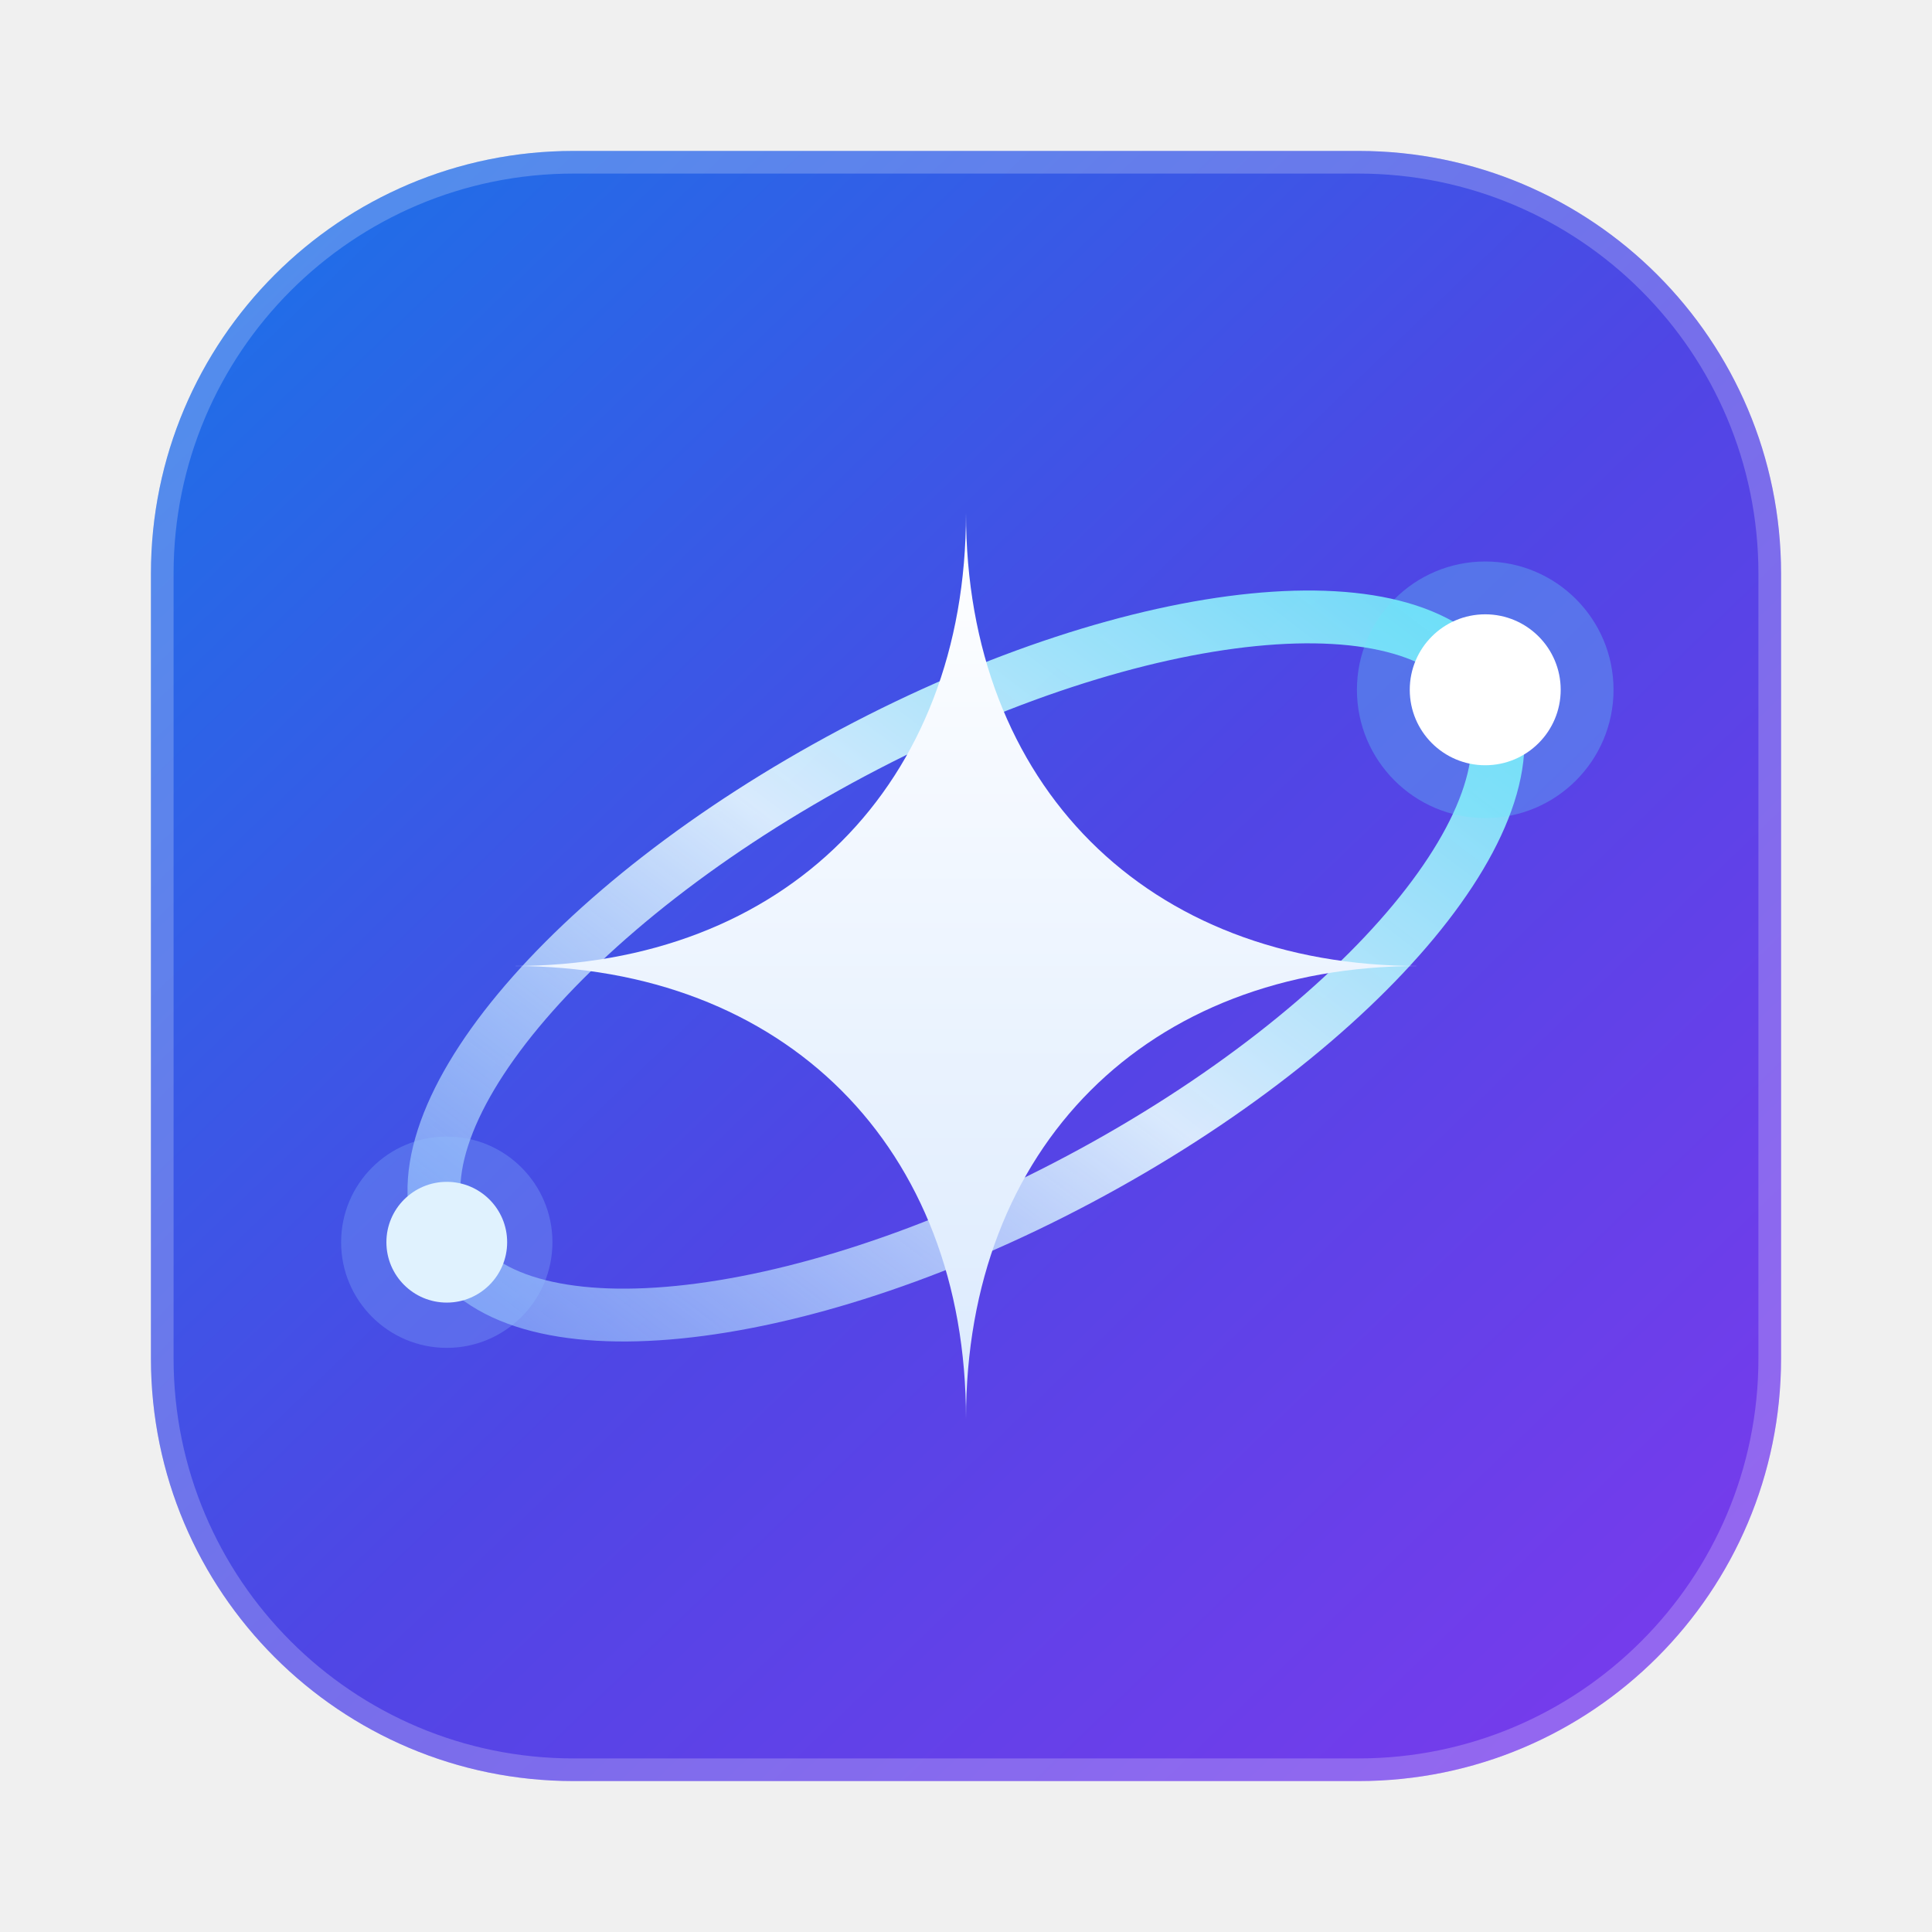
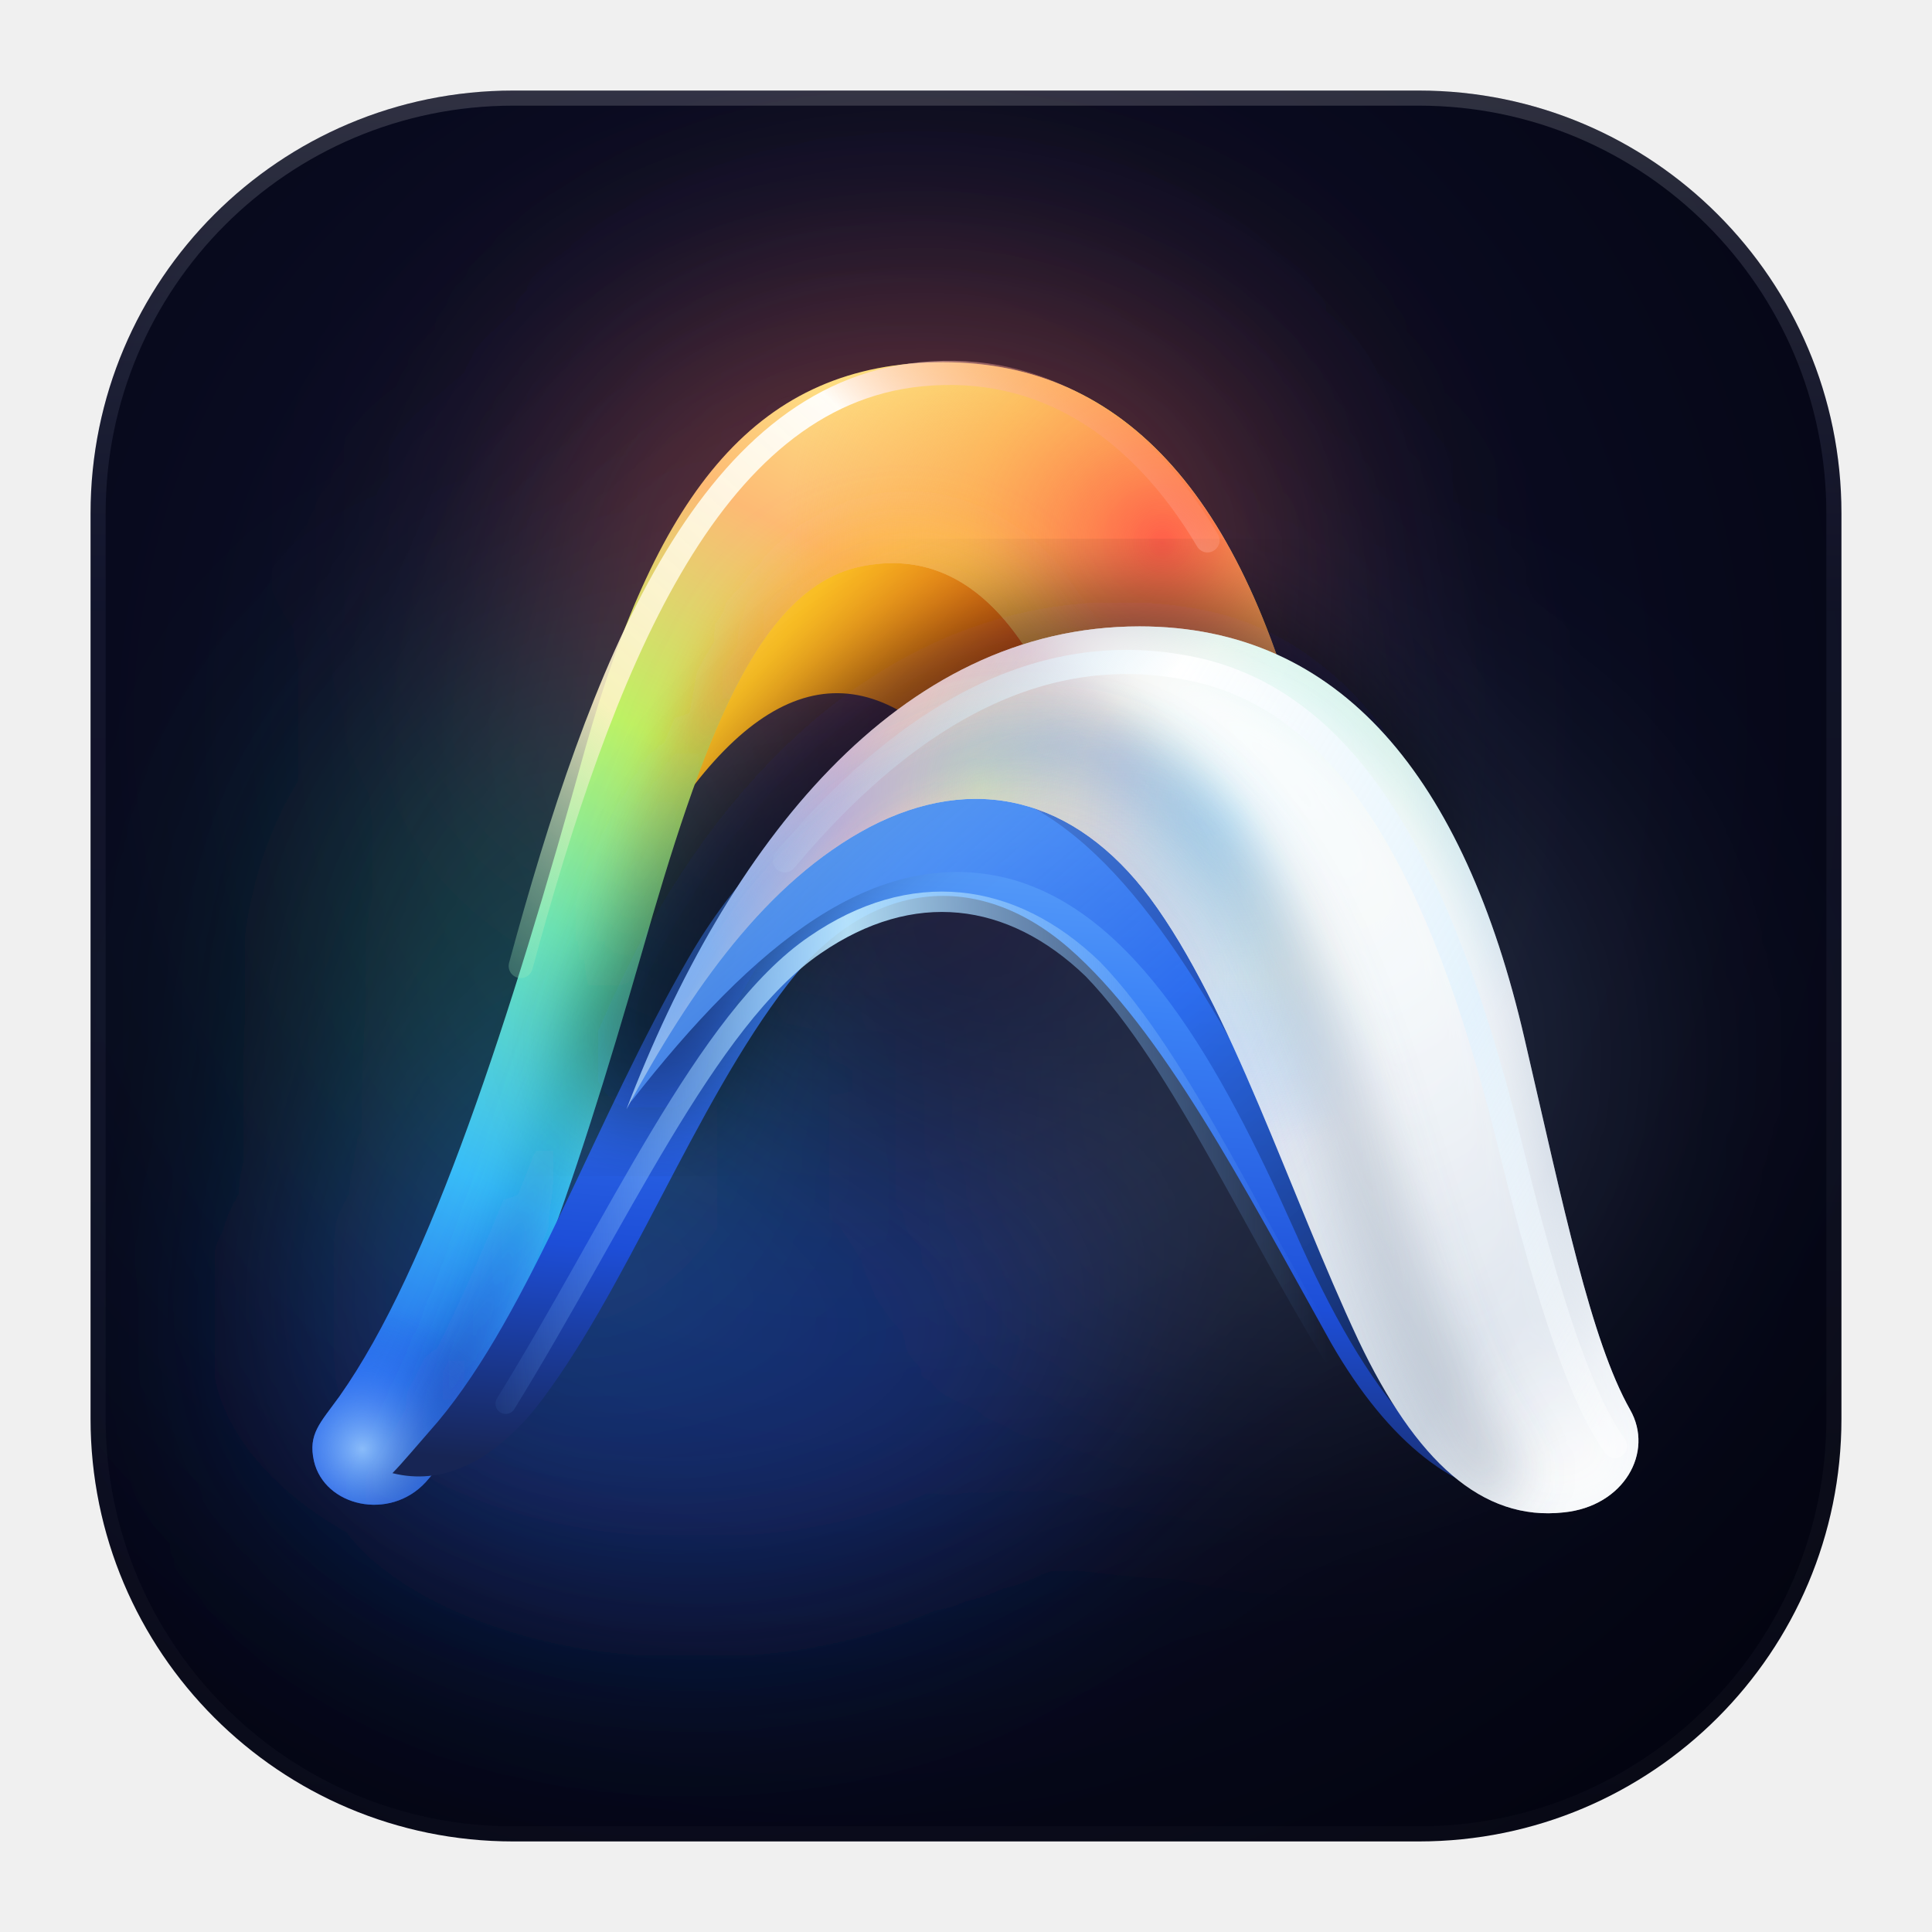
<svg xmlns="http://www.w3.org/2000/svg" width="128" height="128" viewBox="0 0 128 128" fill="none">
  <defs>
-     <linearGradient id="bg-grad" x1="12" y1="10" x2="116" y2="118" gradientUnits="userSpaceOnUse">
-       <stop offset="0%" stop-color="#1A73E8" />
-       <stop offset="52%" stop-color="#4F46E5" />
-       <stop offset="100%" stop-color="#7C3AED" />
+     <clipPath id="tile-clip">
+       <rect x="6" y="6" width="116" height="116" rx="28" />
+     </clipPath>
+     <clipPath id="primary-clip">
+       <path d="M22.5 92.5 C28.5 84 33.8 67.5 38.8 49.5 C43.6 32.5 50.2 24 62.5 24 C74.5 24 82.8 33 87 52 L73 56 C69.5 41.5 64 36.2 57.2 37.5 C50.2 38.8 46.5 49.2 42.5 63.2 C38 78.8 33.5 92.2 28.2 98.2 C25.8 100.8 21.5 99.8 20.8 96.8 C20.4 95 21.2 94.3 22.5 92.5 Z" />
+     </clipPath>
+     <clipPath id="companion-clip">
+       <path d="M41.5 73.5 C48.2 56 59.5 41.5 75.5 41.5 C88.8 41.5 97 51.5 101 68.8 C103.6 80 105.4 88.8 108 93.4 C109.6 96.2 107.6 99.8 103.6 100.2 C98.2 100.8 93.8 96.8 90 88.8 C85.4 79 81.6 66.8 76.2 59.5 C71.2 52.8 64.5 51.2 57.6 54.8 C50.8 58.4 45.8 65.5 41.5 73.5 Z" />
+     </clipPath>
+     <radialGradient id="bg-grad" cx="56" cy="48" r="88" gradientUnits="userSpaceOnUse">
+       <stop offset="0%" stop-color="#14193D" />
+       <stop offset="50%" stop-color="#090B20" />
+       <stop offset="100%" stop-color="#030410" />
+     </radialGradient>
+     <linearGradient id="tile-rim" x1="64" y1="6" x2="64" y2="122" gradientUnits="userSpaceOnUse">
+       <stop offset="0%" stop-color="#FFFFFF" stop-opacity="0.16" />
+       <stop offset="30%" stop-color="#A5B4FC" stop-opacity="0.06" />
+       <stop offset="100%" stop-color="#FFFFFF" stop-opacity="0.02" />
    </linearGradient>
-     <linearGradient id="spark-grad" x1="64" y1="34" x2="64" y2="94" gradientUnits="userSpaceOnUse">
-       <stop offset="0%" stop-color="#FFFFFF" />
-       <stop offset="100%" stop-color="#DBEAFE" />
+     <filter id="blur-lg" x="-40%" y="-40%" width="180%" height="180%">
+       <feGaussianBlur stdDeviation="8.5" />
+     </filter>
+     <filter id="blur-md" x="-30%" y="-30%" width="160%" height="160%">
+       <feGaussianBlur stdDeviation="3.4" />
+     </filter>
+     <filter id="blur-sm" x="-25%" y="-25%" width="150%" height="150%">
+       <feGaussianBlur stdDeviation="1.8" />
+     </filter>
+     <linearGradient id="aurora-vault" x1="46" y1="30" x2="78" y2="54" gradientUnits="userSpaceOnUse">
+       <stop offset="0%" stop-color="#FDE68A" />
+       <stop offset="30%" stop-color="#FBBF24" />
+       <stop offset="65%" stop-color="#EA580C" />
+       <stop offset="100%" stop-color="#7C1D3A" />
    </linearGradient>
-     <linearGradient id="orbit-grad" x1="25" y1="82" x2="103" y2="46" gradientUnits="userSpaceOnUse">
-       <stop offset="0%" stop-color="#93C5FD" stop-opacity="0.55" />
-       <stop offset="50%" stop-color="#E0F2FE" stop-opacity="0.95" />
-       <stop offset="100%" stop-color="#67E8F9" stop-opacity="0.9" />
+     <linearGradient id="aurora-main" x1="62" y1="24" x2="22" y2="99" gradientUnits="userSpaceOnUse">
+       <stop offset="0%" stop-color="#FEF08A" />
+       <stop offset="17%" stop-color="#FDBA74" />
+       <stop offset="36%" stop-color="#BEF264" />
+       <stop offset="53%" stop-color="#6EE7B7" />
+       <stop offset="73%" stop-color="#38BDF8" />
+       <stop offset="92%" stop-color="#2563EB" />
+       <stop offset="100%" stop-color="#1D4ED8" />
+     </linearGradient>
+     <radialGradient id="aurora-coral" cx="77" cy="36" r="25" gradientUnits="userSpaceOnUse">
+       <stop offset="0%" stop-color="#FF5947" stop-opacity="0.96" />
+       <stop offset="52%" stop-color="#FB923C" stop-opacity="0.54" />
+       <stop offset="100%" stop-color="#FB923C" stop-opacity="0" />
+     </radialGradient>
+     <linearGradient id="aurora-bevel" x1="60" y1="30" x2="26" y2="98" gradientUnits="userSpaceOnUse">
+       <stop offset="0%" stop-color="#FDE047" stop-opacity="0.55" />
+       <stop offset="28%" stop-color="#F97316" stop-opacity="0.62" />
+       <stop offset="54%" stop-color="#10B981" stop-opacity="0.58" />
+       <stop offset="80%" stop-color="#1D4ED8" stop-opacity="0.78" />
+       <stop offset="100%" stop-color="#172554" stop-opacity="0.92" />
+     </linearGradient>
+     <radialGradient id="foot-left-glass" cx="24" cy="96" r="9.5" gradientUnits="userSpaceOnUse">
+       <stop offset="0%" stop-color="#93C5FD" stop-opacity="0.92" />
+       <stop offset="55%" stop-color="#3B82F6" stop-opacity="0.4" />
+       <stop offset="100%" stop-color="#1D4ED8" stop-opacity="0" />
+     </radialGradient>
+     <linearGradient id="sapphire-under" x1="62" y1="53" x2="58" y2="99" gradientUnits="userSpaceOnUse">
+       <stop offset="0%" stop-color="#60A5FA" />
+       <stop offset="28%" stop-color="#3B82F6" />
+       <stop offset="68%" stop-color="#1D4ED8" />
+       <stop offset="100%" stop-color="#172554" />
+     </linearGradient>
+     <linearGradient id="comp-under" x1="56" y1="51" x2="94" y2="96" gradientUnits="userSpaceOnUse">
+       <stop offset="0%" stop-color="#60A5FA" stop-opacity="0.88" />
+       <stop offset="44%" stop-color="#2563EB" stop-opacity="0.72" />
+       <stop offset="100%" stop-color="#0F172A" stop-opacity="0.9" />
+     </linearGradient>
+     <linearGradient id="comp-base" x1="42" y1="62" x2="105" y2="92" gradientUnits="userSpaceOnUse">
+       <stop offset="0%" stop-color="#60A5FA" />
+       <stop offset="14%" stop-color="#CBD5E1" />
+       <stop offset="38%" stop-color="#F8FAFC" />
+       <stop offset="66%" stop-color="#E2E8F0" />
+       <stop offset="88%" stop-color="#CBD5E1" />
+       <stop offset="100%" stop-color="#F1F5F9" />
+     </linearGradient>
+     <linearGradient id="comp-flank" x1="76" y1="43" x2="107" y2="98" gradientUnits="userSpaceOnUse">
+       <stop offset="0%" stop-color="#FFFFFF" stop-opacity="0.96" />
+       <stop offset="45%" stop-color="#F8FAFC" stop-opacity="0.92" />
+       <stop offset="82%" stop-color="#E2E8F0" stop-opacity="0.88" />
+       <stop offset="100%" stop-color="#FFFFFF" stop-opacity="0.95" />
+     </linearGradient>
+     <radialGradient id="comp-irid-peach" cx="65" cy="52" r="21" gradientUnits="userSpaceOnUse">
+       <stop offset="0%" stop-color="#FDE68A" stop-opacity="0.62" />
+       <stop offset="45%" stop-color="#FDA4AF" stop-opacity="0.46" />
+       <stop offset="100%" stop-color="#FDA4AF" stop-opacity="0" />
+     </radialGradient>
+     <radialGradient id="comp-irid-opal" cx="82" cy="54" r="22" gradientUnits="userSpaceOnUse">
+       <stop offset="0%" stop-color="#67E8F9" stop-opacity="0.54" />
+       <stop offset="50%" stop-color="#A7F3D0" stop-opacity="0.30" />
+       <stop offset="100%" stop-color="#38BDF8" stop-opacity="0" />
+     </radialGradient>
+     <radialGradient id="comp-irid-violet" cx="74" cy="65" r="18" gradientUnits="userSpaceOnUse">
+       <stop offset="0%" stop-color="#C4B5FD" stop-opacity="0.38" />
+       <stop offset="100%" stop-color="#818CF8" stop-opacity="0" />
+     </radialGradient>
+     <linearGradient id="comp-crease" x1="56" y1="54" x2="94" y2="95" gradientUnits="userSpaceOnUse">
+       <stop offset="0%" stop-color="#3B82F6" stop-opacity="0.35" />
+       <stop offset="45%" stop-color="#94A3B8" stop-opacity="0.42" />
+       <stop offset="100%" stop-color="#64748B" stop-opacity="0.32" />
+     </linearGradient>
+     <linearGradient id="spec-primary" x1="33" y1="74" x2="77" y2="25" gradientUnits="userSpaceOnUse">
+       <stop offset="0%" stop-color="#6EE7B7" stop-opacity="0" />
+       <stop offset="38%" stop-color="#FEF3C7" stop-opacity="0.88" />
+       <stop offset="76%" stop-color="#FFFFFF" stop-opacity="0.94" />
+       <stop offset="100%" stop-color="#FF6B4A" stop-opacity="0" />
+     </linearGradient>
+     <linearGradient id="spec-companion" x1="48" y1="60" x2="106" y2="95" gradientUnits="userSpaceOnUse">
+       <stop offset="0%" stop-color="#BAE6FD" stop-opacity="0" />
+       <stop offset="26%" stop-color="#FFFFFF" stop-opacity="0.96" />
+       <stop offset="68%" stop-color="#E0F2FE" stop-opacity="0.72" />
+       <stop offset="100%" stop-color="#FFFFFF" stop-opacity="0.38" />
+     </linearGradient>
+     <linearGradient id="spec-sapphire" x1="31" y1="93" x2="88" y2="91" gradientUnits="userSpaceOnUse">
+       <stop offset="0%" stop-color="#60A5FA" stop-opacity="0" />
+       <stop offset="46%" stop-color="#BAE6FD" stop-opacity="0.95" />
+       <stop offset="100%" stop-color="#60A5FA" stop-opacity="0" />
    </linearGradient>
  </defs>
-   <rect x="10" y="10" width="108" height="108" rx="28" fill="url(#bg-grad)" />
-   <rect x="10.75" y="10.75" width="106.5" height="106.5" rx="27.25" stroke="#FFFFFF" stroke-opacity="0.22" stroke-width="1.5" />
-   <ellipse cx="64" cy="64" rx="39" ry="16" transform="rotate(-28 64 64)" stroke="url(#orbit-grad)" stroke-width="3.5" />
-   <path d="M64 34 C64 52 76 64 94 64 C76 64 64 76 64 94 C64 76 52 64 34 64 C52 64 64 52 64 34 Z" fill="url(#spark-grad)" />
-   <circle cx="98.4" cy="45.7" r="8.5" fill="#67E8F9" fill-opacity="0.28" />
-   <circle cx="98.4" cy="45.7" r="5" fill="#FFFFFF" />
-   <circle cx="29.6" cy="82.3" r="7" fill="#93C5FD" fill-opacity="0.26" />
-   <circle cx="29.6" cy="82.3" r="4" fill="#E0F2FE" />
+   <rect x="6" y="6" width="116" height="116" rx="28" fill="url(#bg-grad)" />
+   <g clip-path="url(#tile-clip)">
+     <g filter="url(#blur-lg)">
+       <ellipse cx="61" cy="35" rx="25" ry="16" fill="#FF6B4A" fill-opacity="0.35" />
+       <ellipse cx="36" cy="66" rx="16" ry="22" fill="#34D399" fill-opacity="0.24" />
+       <ellipse cx="46" cy="89" rx="28" ry="17" fill="#2563EB" fill-opacity="0.40" />
+       <ellipse cx="87" cy="70" rx="20" ry="22" fill="#BAE6FD" fill-opacity="0.14" />
+     </g>
+     <path d="M44 48 C50 32 66 28 81 47 L67 55 C60 44 53 43 46 52 Z" fill="url(#aurora-vault)" />
+     <g clip-path="url(#primary-clip)">
+       <rect x="18" y="21" width="74" height="82" fill="url(#aurora-main)" />
+       <rect x="18" y="21" width="74" height="82" fill="url(#aurora-coral)" />
+       <path d="M58 35 C65.5 34 71 39 75.5 52 L65 56 C61 46.5 55.5 44 51 46 C46 48.5 43 58 39.2 70 C35.5 82 31.5 92.5 26.8 99.5 L24 99.5 C30 91 36 76.5 41 60.5 C45.5 46 49.5 36.5 58 35 Z" fill="url(#aurora-bevel)" filter="url(#blur-sm)" />
+       <circle cx="24" cy="96" r="9.5" fill="url(#foot-left-glass)" />
+     </g>
+     <path d="M26 97.6 C29.2 98.4 32.4 97 35.4 93.4 C41.4 85.8 46 73.2 52.2 65.2 C57.6 58.2 64.8 57.6 70.8 62.8 C77 68.2 82.4 78.6 88.2 89 C92 95.6 96.6 99.2 101.2 99.2 C96.4 97 92.4 90.6 87.4 80.2 C81.6 68.5 76 57.8 68.6 53.6 C60.4 48.8 51.8 52.8 45.6 63.5 C39.4 74.2 35.2 86.8 29 94.2 C27.6 95.8 26.6 97 26 97.6 Z" fill="url(#sapphire-under)" />
+     <path d="M43 70 C50.5 52 63.5 41.5 78.5 44 C84.5 45 89 49.5 92 56.5" stroke="#040615" stroke-width="7.5" stroke-linecap="round" stroke-opacity="0.64" filter="url(#blur-md)" />
+     <path d="M41.8 73 C47.8 58 57.5 48.2 67.8 48.2 C77.5 48.2 84.5 55.2 89 68.8 C93 80.8 96 92.5 102.2 99.2 C95.6 98.6 90.6 92.5 85.8 81.6 C80.8 70.4 75.2 60.4 66.8 58.2 C58 56 50 62.5 41.8 73 Z" fill="url(#comp-under)" />
+     <g clip-path="url(#companion-clip)">
+       <rect x="40" y="40" width="72" height="64" fill="url(#comp-base)" />
+       <rect x="40" y="40" width="72" height="64" fill="url(#comp-irid-peach)" />
+       <rect x="40" y="40" width="72" height="64" fill="url(#comp-irid-opal)" />
+       <rect x="40" y="40" width="72" height="64" fill="url(#comp-irid-violet)" />
+       <path d="M68 42.5 C83 40.5 95 49.5 100.2 67.8 C103.4 79.8 105.6 89 108.5 94 C110 96.8 108 100.4 103.8 100.6 C100.4 100.8 97.8 99.2 95.8 96.2 C93.4 92.6 91.2 84 88.2 71.8 C84.8 57.8 79.5 47.2 68 42.5 Z" fill="url(#comp-flank)" filter="url(#blur-sm)" />
+       <path d="M44 70 C50.5 56 60.2 48.2 70.5 49.5 C79.2 50.8 84.8 59.5 89.6 74.8 C92.8 85 95.5 93.8 99.8 98.8" stroke="url(#comp-crease)" stroke-width="3.2" filter="url(#blur-sm)" />
+     </g>
+     <path d="M34.5 64 C39.8 44.5 46.8 26.2 61 24.8 C69 24 75.5 28.2 80 35.8" stroke="url(#spec-primary)" stroke-width="1.6" stroke-linecap="round" />
+     <path d="M52 57 C61.2 46 70.5 42.2 79.8 44.5 C90.2 47.2 96 59.2 100.2 76.5 C102.6 86.2 104.8 92.8 107 95.8" stroke="url(#spec-companion)" stroke-width="1.6" stroke-linecap="round" />
+     <path d="M33.5 93 C40.8 81.2 46.8 67.5 54 62.6 C60.4 58.2 67 59 72.4 64.2 C78.4 70.4 83.4 82.2 89.4 91.5" stroke="url(#spec-sapphire)" stroke-width="1.35" stroke-linecap="round" />
+   </g>
+   <rect x="6.5" y="6.5" width="115" height="115" rx="27.5" stroke="url(#tile-rim)" stroke-width="1" />
</svg>
